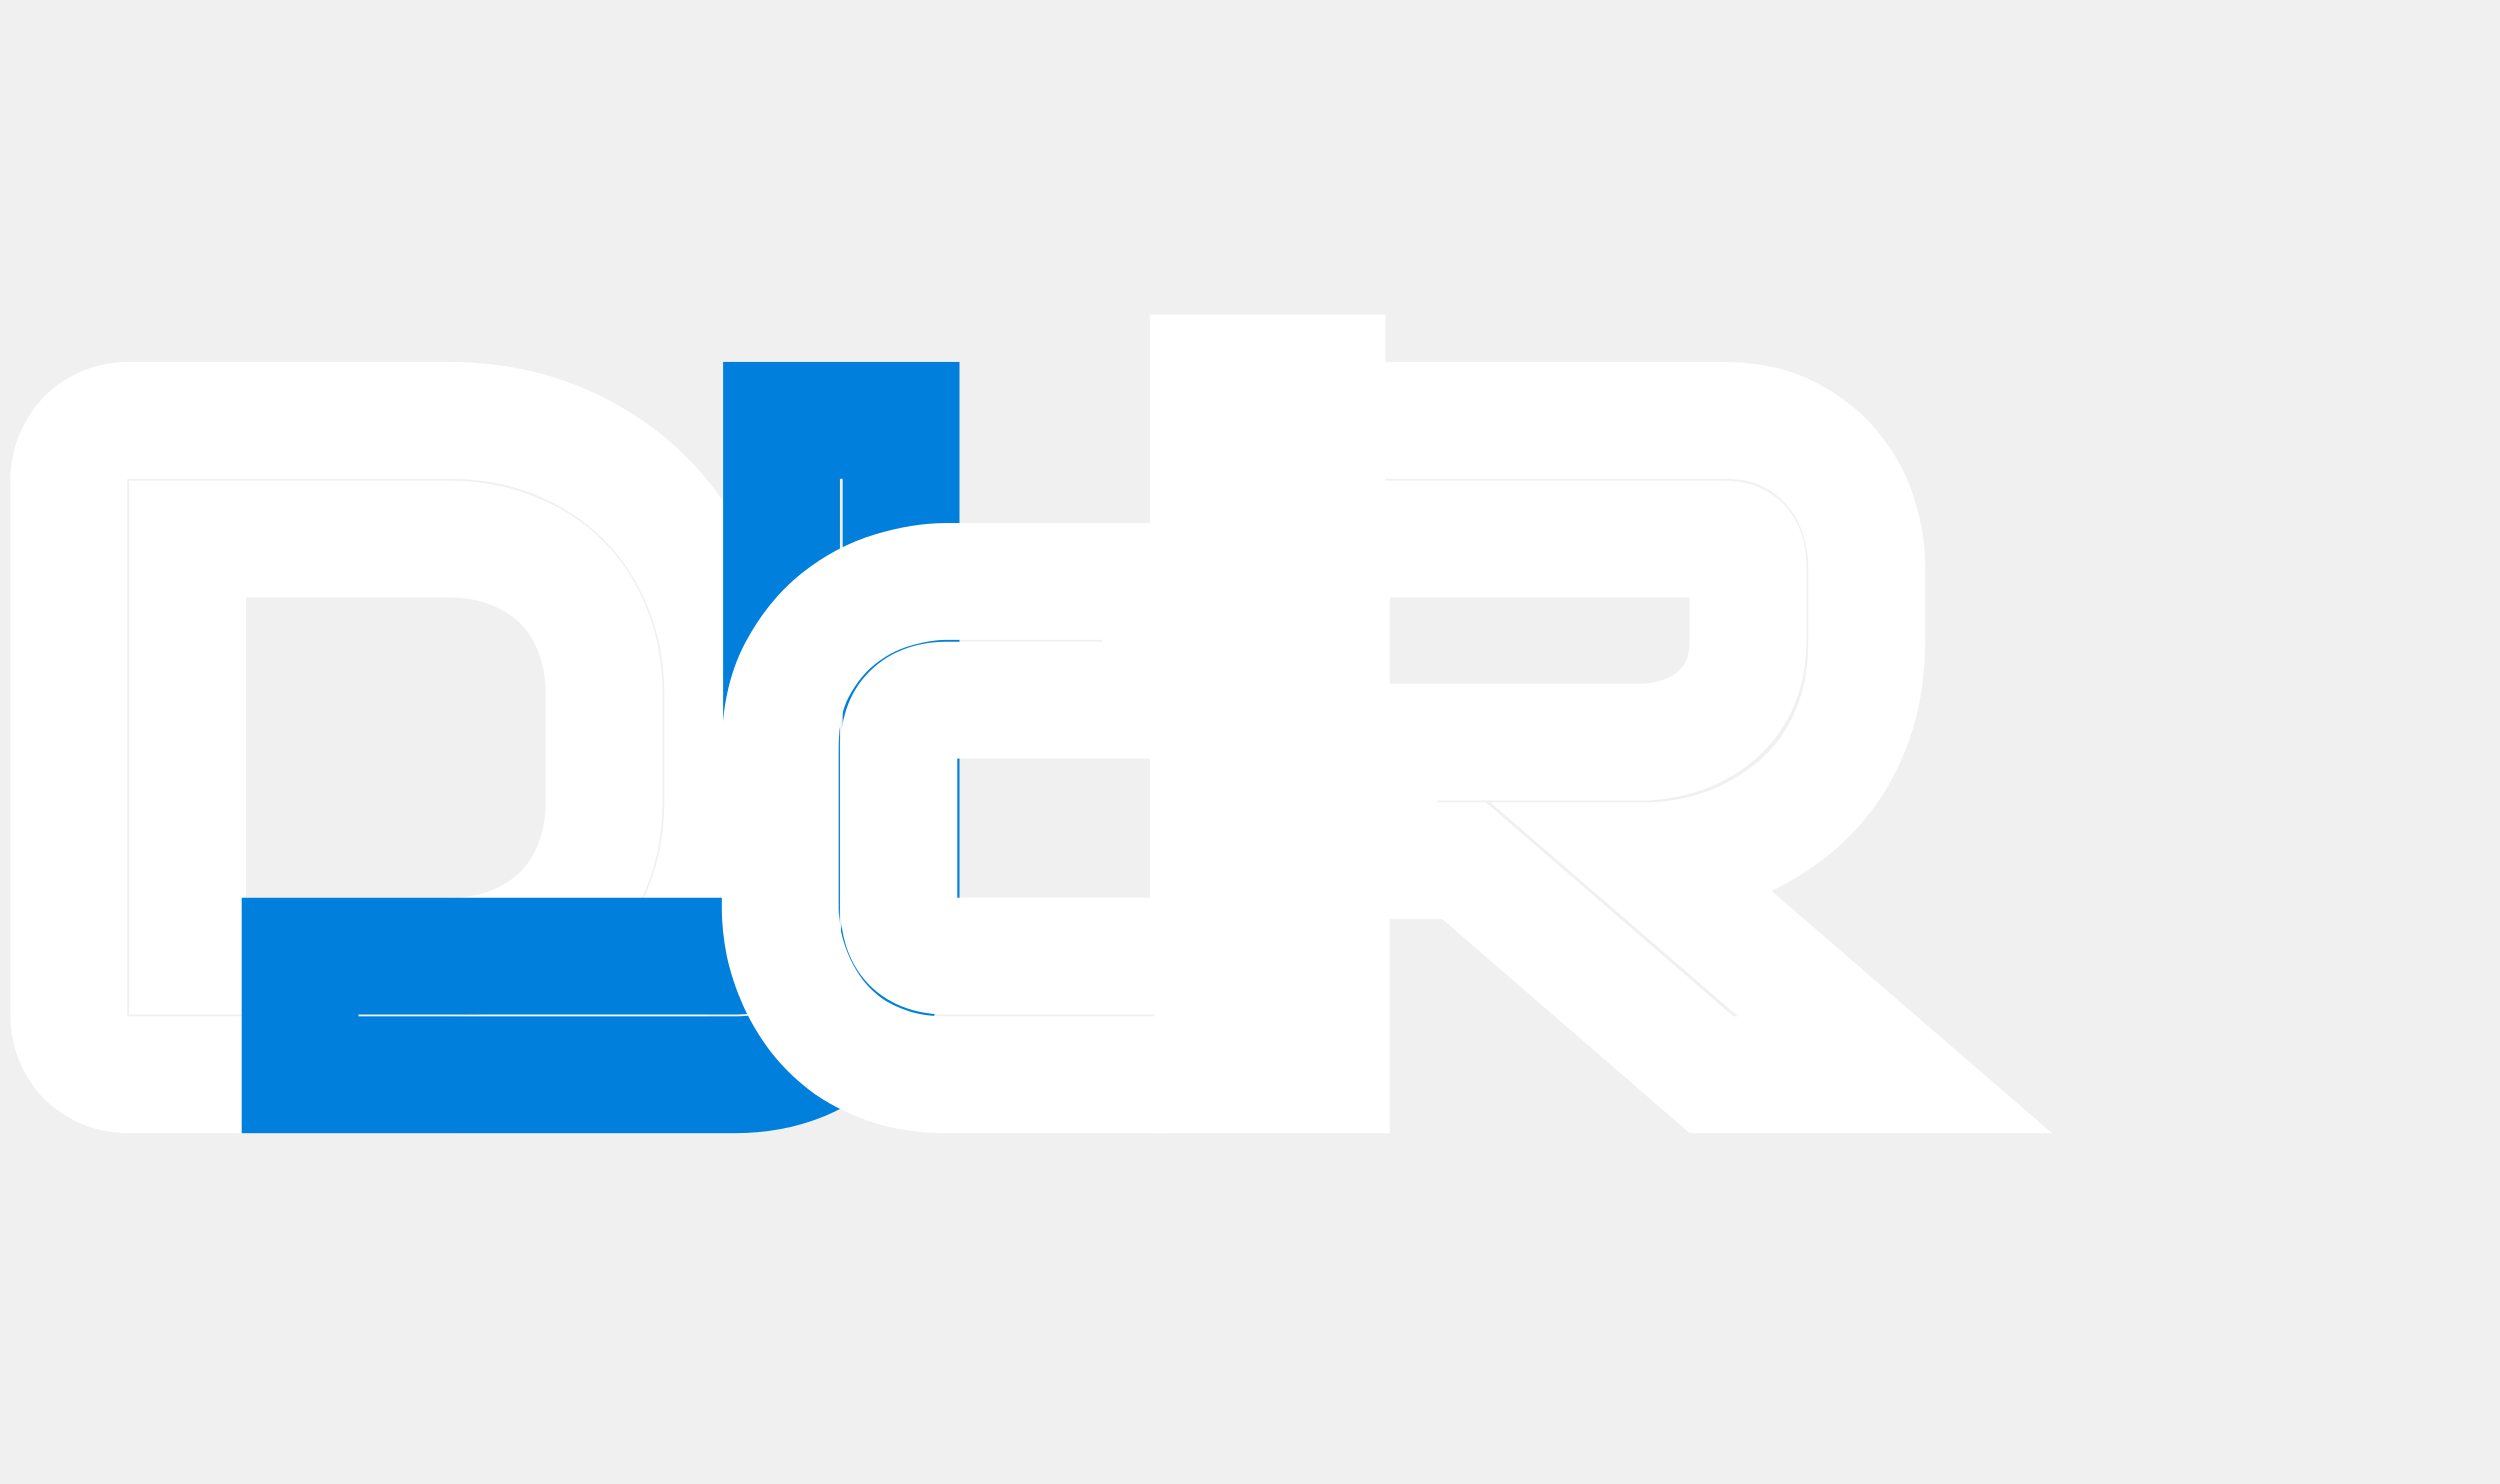
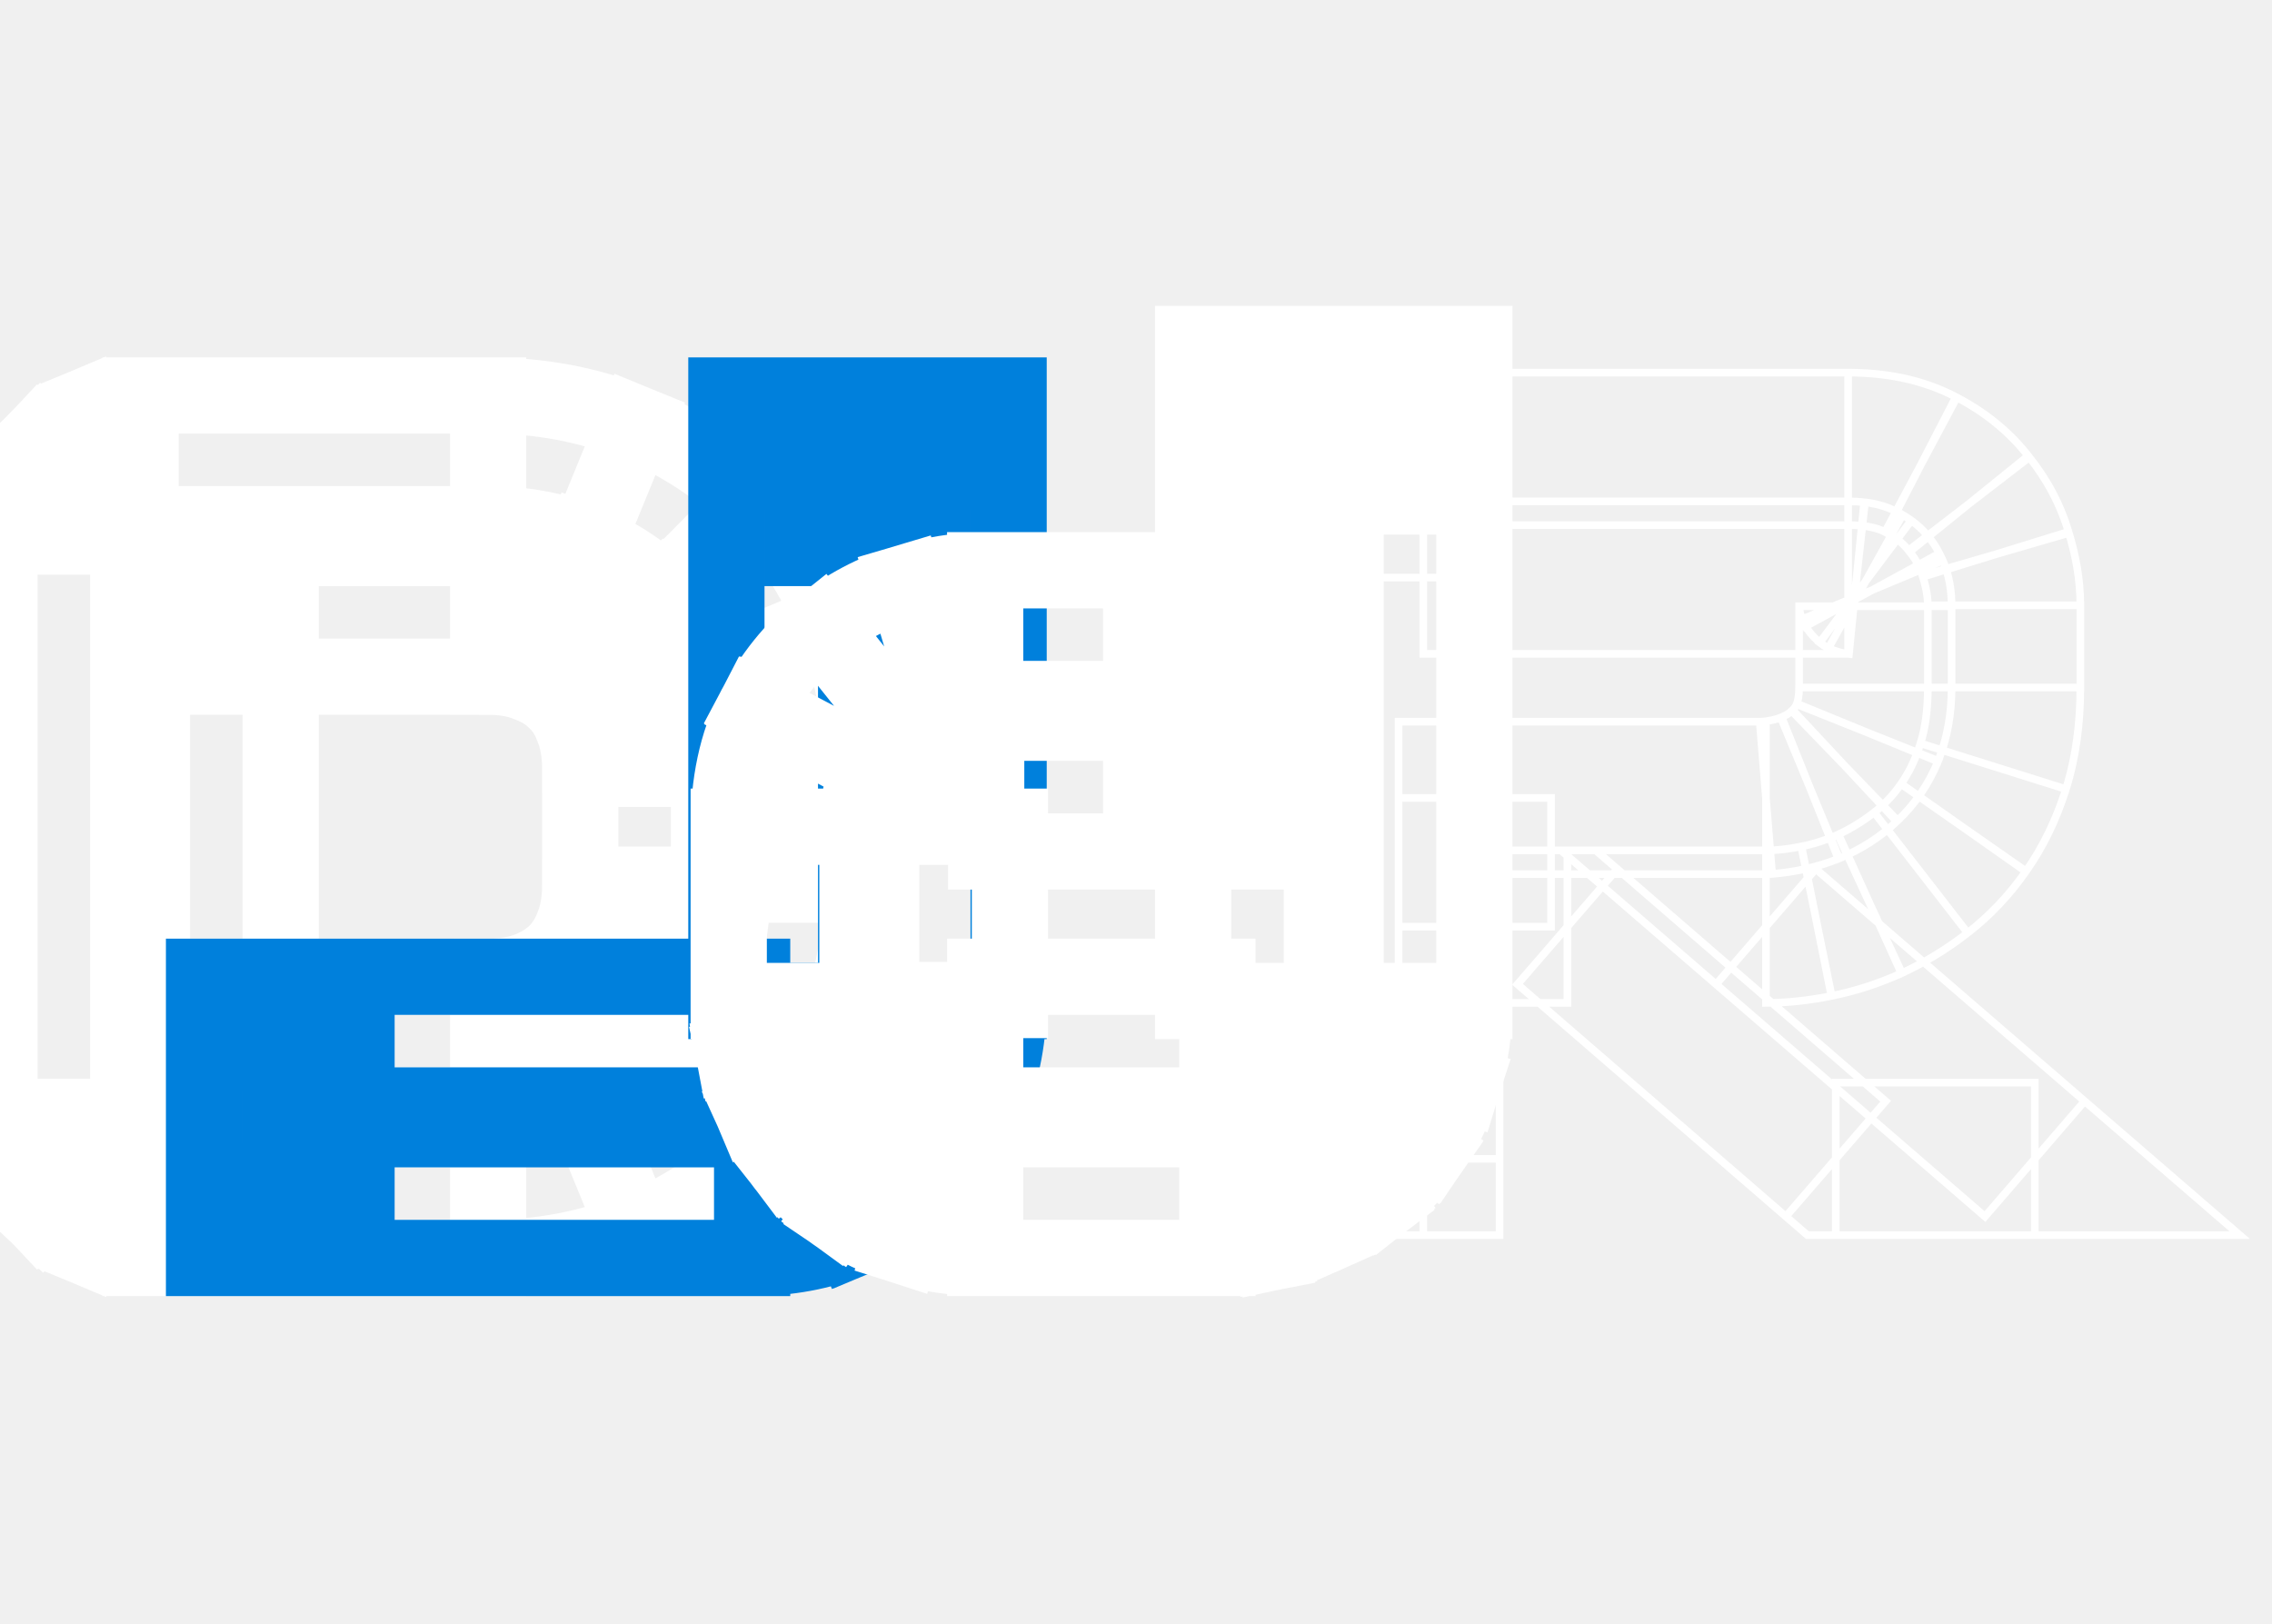
- <svg xmlns="http://www.w3.org/2000/svg" width="214" height="127" viewBox="0 0 214 127" fill="none">
-   <path d="M60.07 77.977L55.457 76.047L55.45 76.065L55.443 76.083L60.07 77.977ZM55.188 85.398L58.701 88.956L58.712 88.945L58.723 88.934L55.188 85.398ZM8.977 91.609L7.053 96.225L8.977 91.609ZM7.336 90.555L3.701 93.988L3.799 94.092L3.903 94.19L7.336 90.555ZM7.336 37.469L3.8 33.933L3.75 33.984L3.701 34.036L7.336 37.469ZM55.188 42.625L51.652 46.16L51.663 46.172L51.674 46.183L55.188 42.625ZM60.07 50.047L55.437 51.925L55.447 51.951L55.457 51.976L60.07 50.047ZM50.734 53.992L46.062 55.772L46.074 55.804L46.087 55.836L50.734 53.992ZM48.039 49.812L44.504 53.348L44.523 53.368L44.544 53.388L48.039 49.812ZM43.82 47.117L41.95 51.754L41.995 51.772L42.04 51.79L43.82 47.117ZM16.047 46.141V41.141H11.047V46.141H16.047ZM16.047 81.844H11.047V86.844H16.047V81.844ZM43.82 80.906L45.625 85.569L45.645 85.561L45.664 85.554L43.82 80.906ZM48.039 78.211L51.535 81.786L51.555 81.766L51.575 81.746L48.039 78.211ZM50.734 74.031L46.087 72.187L46.079 72.207L46.072 72.226L50.734 74.031ZM56.867 68.562C56.867 71.377 56.376 73.852 55.457 76.047L64.683 79.906C66.161 76.372 66.867 72.571 66.867 68.562H56.867ZM55.443 76.083C54.509 78.365 53.242 80.273 51.652 81.863L58.723 88.934C61.299 86.358 63.288 83.317 64.698 79.87L55.443 76.083ZM51.674 81.841C50.082 83.413 48.167 84.676 45.873 85.615L49.659 94.87C53.093 93.465 56.126 91.498 58.701 88.956L51.674 81.841ZM45.873 85.615C43.658 86.52 41.196 87 38.43 87V97C42.383 97 46.144 96.308 49.659 94.87L45.873 85.615ZM38.43 87H11.008V97H38.43V87ZM11.008 87C10.942 87 10.907 86.994 10.897 86.992C10.888 86.99 10.891 86.99 10.9 86.994L7.053 96.225C8.333 96.758 9.67 97 11.008 97V87ZM10.9 86.994C10.805 86.954 10.776 86.926 10.769 86.92L3.903 94.19C4.833 95.069 5.898 95.743 7.053 96.225L10.9 86.994ZM10.971 87.122C10.964 87.115 10.936 87.086 10.897 86.991L1.666 90.837C2.147 91.992 2.822 93.057 3.701 93.988L10.971 87.122ZM10.897 86.991C10.9 87 10.9 87.002 10.898 86.993C10.896 86.983 10.891 86.949 10.891 86.883H0.891C0.891 88.221 1.133 89.557 1.666 90.837L10.897 86.991ZM10.891 86.883V41.102H0.891V86.883H10.891ZM10.891 41.102C10.891 41.06 10.894 41.041 10.895 41.038C10.895 41.036 10.895 41.035 10.897 41.032L1.666 37.186C1.142 38.444 0.891 39.764 0.891 41.102H10.891ZM10.897 41.032C10.936 40.938 10.964 40.909 10.971 40.902L3.701 34.036C2.822 34.966 2.147 36.031 1.666 37.186L10.897 41.032ZM10.871 41.004C10.874 41.002 10.875 41.001 10.874 41.002C10.873 41.003 10.872 41.004 10.871 41.004C10.87 41.004 10.872 41.004 10.875 41.002C10.879 41 10.887 40.996 10.9 40.99L7.053 31.76C5.839 32.266 4.741 32.993 3.8 33.933L10.871 41.004ZM10.9 40.99C10.891 40.994 10.888 40.994 10.897 40.992C10.907 40.99 10.942 40.984 11.008 40.984V30.984C9.67 30.984 8.333 31.226 7.053 31.76L10.9 40.99ZM11.008 40.984H38.43V30.984H11.008V40.984ZM38.43 40.984C41.196 40.984 43.658 41.464 45.873 42.37L49.659 33.114C46.144 31.677 42.383 30.984 38.43 30.984V40.984ZM45.873 42.37C48.154 43.303 50.062 44.57 51.652 46.16L58.723 39.09C56.147 36.513 53.106 34.525 49.659 33.114L45.873 42.37ZM51.674 46.183C53.243 47.732 54.503 49.623 55.437 51.925L64.704 48.168C63.294 44.689 61.299 41.633 58.701 39.067L51.674 46.183ZM55.457 51.976C56.378 54.176 56.867 56.639 56.867 59.422H66.867C66.867 55.434 66.159 51.647 64.683 48.118L55.457 51.976ZM56.867 59.422V68.562H66.867V59.422H56.867ZM56.711 59.422C56.711 56.888 56.292 54.443 55.382 52.148L46.087 55.836C46.478 56.823 46.711 57.998 46.711 59.422H56.711ZM55.407 52.212C54.543 49.944 53.26 47.925 51.535 46.237L44.544 53.388C45.161 53.992 45.676 54.759 46.062 55.772L55.407 52.212ZM51.575 46.277C49.875 44.577 47.86 43.306 45.6 42.445L42.04 51.79C43.062 52.179 43.859 52.704 44.504 53.348L51.575 46.277ZM45.69 42.48C43.406 41.559 40.962 41.141 38.43 41.141V51.141C39.855 51.141 41.006 51.373 41.95 51.754L45.69 42.48ZM38.43 41.141H16.047V51.141H38.43V41.141ZM11.047 46.141V81.844H21.047V46.141H11.047ZM16.047 86.844H38.43V76.844H16.047V86.844ZM38.43 86.844C40.939 86.844 43.359 86.447 45.625 85.569L42.015 76.243C41.053 76.616 39.879 76.844 38.43 76.844V86.844ZM45.664 85.554C47.873 84.677 49.853 83.43 51.535 81.786L44.544 74.636C43.881 75.284 43.048 75.833 41.976 76.259L45.664 85.554ZM51.575 81.746C53.261 80.061 54.532 78.07 55.397 75.836L46.072 72.226C45.686 73.222 45.161 74.018 44.504 74.675L51.575 81.746ZM55.382 75.876C56.295 73.573 56.711 71.114 56.711 68.562H46.711C46.711 70.022 46.475 71.208 46.087 72.187L55.382 75.876ZM56.711 68.562V59.422H46.711V68.562H56.711Z" fill="white" />
-   <path d="M73.109 87.938L69.574 84.402L69.556 84.42L69.538 84.439L73.109 87.938ZM68.617 90.945L70.486 95.583L70.516 95.571L70.545 95.559L68.617 90.945ZM25.688 92H20.688V97H25.688V92ZM25.688 81.844V76.844H20.688V81.844H25.688ZM65.844 80.789L69.379 84.325L69.411 84.293L69.443 84.26L65.844 80.789ZM66.898 35.984V30.984H61.898V35.984H66.898ZM77.133 35.984H82.133V30.984H77.133V35.984ZM72.133 77.742C72.133 79.184 71.886 80.433 71.441 81.537L80.716 85.275C81.677 82.89 82.133 80.362 82.133 77.742H72.133ZM71.441 81.537C70.978 82.685 70.354 83.622 69.574 84.402L76.645 91.473C78.417 89.701 79.772 87.617 80.716 85.275L71.441 81.537ZM69.538 84.439C68.783 85.209 67.854 85.845 66.689 86.332L70.545 95.559C72.87 94.587 74.936 93.218 76.681 91.436L69.538 84.439ZM66.748 86.308C65.651 86.75 64.391 87 62.914 87V97C65.552 97 68.094 96.547 70.486 95.583L66.748 86.308ZM62.914 87H25.688V97H62.914V87ZM30.688 92V81.844H20.688V92H30.688ZM25.688 86.844H62.914V76.844H25.688V86.844ZM62.914 86.844C65.131 86.844 67.512 86.192 69.379 84.325L62.308 77.254C62.5 77.062 62.717 76.938 62.89 76.876C63.044 76.82 63.076 76.844 62.914 76.844V86.844ZM69.443 84.26C71.28 82.354 71.898 79.954 71.898 77.742H61.898C61.898 77.951 61.87 77.961 61.91 77.845C61.931 77.785 61.967 77.7 62.026 77.602C62.086 77.503 62.16 77.406 62.245 77.318L69.443 84.26ZM71.898 77.742V35.984H61.898V77.742H71.898ZM66.898 40.984H77.133V30.984H66.898V40.984ZM72.133 35.984V77.742H82.133V35.984H72.133Z" fill="#0080DC" />
-   <path d="M112.922 82.469L117.683 83.996L117.687 83.983L117.691 83.97L112.922 82.469ZM111.164 86.141L115.26 89.008L115.277 88.984L115.293 88.96L111.164 86.141ZM108.625 88.836L111.642 92.823L111.676 92.797L111.709 92.771L108.625 88.836ZM105.578 90.633L103.568 86.055L103.547 86.064L103.526 86.073L105.578 90.633ZM102.375 91.688L103.333 96.595L103.378 96.586L103.423 96.576L102.375 91.688ZM72.648 89.578L69.714 93.626L69.77 93.668L69.829 93.707L72.648 89.578ZM69.953 87L65.966 90.017L65.992 90.051L66.018 90.084L69.953 87ZM68.156 83.992L63.578 86.002L63.587 86.023L63.597 86.044L68.156 83.992ZM67.102 80.789L62.19 81.725L62.203 81.793L62.218 81.861L67.102 80.789ZM68.195 57.391L63.775 55.054L63.769 55.066L63.762 55.078L68.195 57.391ZM71.75 52.977L74.865 56.888L74.874 56.881L71.75 52.977ZM99.328 49.773H104.328V44.773H99.328V49.773ZM99.328 59.93V64.93H104.328V59.93H99.328ZM78 60.984L81.468 64.586L81.502 64.553L81.535 64.52L78 60.984ZM77.961 80.789L74.359 84.257L74.392 84.291L74.425 84.325L77.961 80.789ZM102.414 80.789L106.016 84.257L102.414 80.789ZM103.43 31.922V26.922H98.43V31.922H103.43ZM113.586 31.922H118.586V26.922H113.586V31.922ZM108.586 77.742C108.586 79.068 108.417 80.126 108.153 80.967L117.691 83.97C118.312 81.999 118.586 79.906 118.586 77.742H108.586ZM108.161 80.942C107.848 81.918 107.462 82.696 107.035 83.321L115.293 88.96C116.325 87.45 117.111 85.78 117.683 83.996L108.161 80.942ZM107.068 83.273C106.61 83.927 106.101 84.461 105.541 84.901L111.709 92.771C113.076 91.7 114.259 90.438 115.26 89.008L107.068 83.273ZM105.608 84.849C104.944 85.351 104.265 85.749 103.568 86.055L107.588 95.211C109.026 94.58 110.378 93.779 111.642 92.823L105.608 84.849ZM103.526 86.073C102.8 86.4 102.068 86.64 101.327 86.799L103.423 96.576C104.869 96.267 106.273 95.803 107.63 95.192L103.526 86.073ZM101.417 86.78C100.626 86.935 99.932 87 99.328 87V97C100.651 97 101.989 96.857 103.333 96.595L101.417 86.78ZM99.328 87H81.008V97H99.328V87ZM81.008 87C79.679 87 78.645 86.831 77.847 86.575L74.793 96.097C76.756 96.727 78.847 97 81.008 97V87ZM77.847 86.575C76.872 86.262 76.093 85.876 75.468 85.449L69.829 93.707C71.339 94.739 73.009 95.525 74.793 96.097L77.847 86.575ZM75.583 85.53C74.899 85.034 74.342 84.495 73.888 83.916L66.018 90.084C67.074 91.432 68.314 92.612 69.714 93.626L75.583 85.53ZM73.94 83.983C73.424 83.301 73.022 82.621 72.716 81.94L63.597 86.044C64.228 87.447 65.023 88.772 65.966 90.017L73.94 83.983ZM72.734 81.982C72.389 81.196 72.144 80.442 71.985 79.717L62.218 81.861C62.527 83.271 62.986 84.653 63.578 86.002L72.734 81.982ZM72.013 79.853C71.853 79.013 71.789 78.314 71.789 77.742H61.789C61.789 79.046 61.933 80.378 62.19 81.725L72.013 79.853ZM71.789 77.742V63.992H61.789V77.742H71.789ZM71.789 63.992C71.789 61.971 72.154 60.612 72.628 59.703L63.762 55.078C62.361 57.763 61.789 60.806 61.789 63.992H71.789ZM72.616 59.727C73.304 58.425 74.071 57.52 74.865 56.888L68.635 49.065C66.616 50.673 65.013 52.711 63.775 55.054L72.616 59.727ZM74.874 56.881C75.83 56.116 76.807 55.61 77.821 55.309L74.975 45.722C72.656 46.411 70.535 47.546 68.626 49.072L74.874 56.881ZM77.821 55.309C79.131 54.92 80.181 54.773 81.008 54.773V44.773C79.022 44.773 77 45.121 74.975 45.722L77.821 55.309ZM81.008 54.773H99.328V44.773H81.008V54.773ZM94.328 49.773V59.93H104.328V49.773H94.328ZM99.328 54.93H81.086V64.93H99.328V54.93ZM81.086 54.93C78.898 54.93 76.404 55.51 74.465 57.449L81.535 64.52C81.425 64.631 81.306 64.722 81.189 64.793C81.074 64.864 80.978 64.903 80.916 64.925C80.8 64.964 80.829 64.93 81.086 64.93V54.93ZM74.532 57.383C72.537 59.303 71.945 61.811 71.945 63.992H81.945C81.945 63.757 81.978 63.754 81.927 63.899C81.868 64.069 81.728 64.335 81.468 64.586L74.532 57.383ZM71.945 63.992V77.664H81.945V63.992H71.945ZM71.945 77.664C71.945 79.799 72.471 82.296 74.359 84.257L81.562 77.321C81.68 77.442 81.771 77.568 81.838 77.683C81.904 77.796 81.939 77.886 81.954 77.935C81.983 78.024 81.945 77.96 81.945 77.664H71.945ZM74.425 84.325C76.348 86.247 78.813 86.844 81.008 86.844V76.844C80.774 76.844 80.76 76.812 80.886 76.855C80.952 76.878 81.049 76.919 81.162 76.989C81.277 77.059 81.391 77.148 81.496 77.254L74.425 84.325ZM81.008 86.844H99.328V76.844H81.008V86.844ZM99.328 86.844C101.495 86.844 104.062 86.286 106.016 84.257L98.812 77.321C99.086 77.037 99.366 76.901 99.518 76.849C99.643 76.806 99.609 76.844 99.328 76.844V86.844ZM106.016 84.257C107.873 82.328 108.43 79.888 108.43 77.742H98.43C98.43 77.993 98.397 78.026 98.432 77.919C98.451 77.861 98.488 77.77 98.554 77.659C98.62 77.547 98.706 77.431 98.812 77.321L106.016 84.257ZM108.43 77.742V31.922H98.43V77.742H108.43ZM103.43 36.922H113.586V26.922H103.43V36.922ZM108.586 31.922V77.742H118.586V31.922H108.586Z" fill="white" />
-   <path d="M156.586 65.867L152.497 62.99L152.492 62.997L152.486 63.005L156.586 65.867ZM149.203 71.883L151.266 76.438L151.285 76.429L151.304 76.42L149.203 71.883ZM144.984 73.25L144.004 68.347L143.995 68.349L143.986 68.351L144.984 73.25ZM141 73.68V68.68H127.562L137.732 77.464L141 73.68ZM162.211 92V97H175.649L165.479 88.216L162.211 92ZM146.508 92L143.236 95.781L144.645 97H146.508V92ZM125.336 73.68L128.608 69.899L127.199 68.68H125.336V73.68ZM118.031 73.68H113.031V78.68H118.031V73.68ZM118.031 63.523V58.523H113.031V63.523H118.031ZM141 63.523V68.523H141.204L141.407 68.507L141 63.523ZM144.477 62.742L146.334 67.385L146.363 67.373L146.392 67.361L144.477 62.742ZM147.211 60.984L143.799 57.329L143.768 57.358L143.738 57.387L147.211 60.984ZM149.008 58.367L153.634 60.265L153.642 60.245L153.65 60.224L149.008 58.367ZM149.398 47.117L144.783 49.04L144.884 49.282L145.009 49.511L149.398 47.117ZM148.852 46.453L145.852 50.453L146.125 50.658L146.423 50.824L148.852 46.453ZM148.148 46.18L147.596 51.149L147.624 51.152L147.651 51.155L148.148 46.18ZM113.969 46.141V41.141H108.969V46.141H113.969ZM113.969 92V97H118.969V92H113.969ZM103.812 92H98.812V97H103.812V92ZM105.258 37.469L101.722 33.933L101.672 33.984L101.623 34.036L105.258 37.469ZM153.227 37.234L150.874 41.646L150.902 41.661L150.931 41.676L153.227 37.234ZM157.016 40.32L153.056 43.373L153.091 43.419L153.127 43.464L157.016 40.32ZM159.125 44.305L154.324 45.701L154.336 45.741L154.348 45.781L159.125 44.305ZM154.789 54.812C154.789 56.726 154.552 58.277 154.16 59.524L163.7 62.523C164.453 60.124 164.789 57.534 164.789 54.812H154.789ZM154.16 59.524C153.724 60.91 153.159 62.049 152.497 62.99L160.675 68.745C161.992 66.873 162.989 64.783 163.7 62.523L154.16 59.524ZM152.486 63.005C151.799 63.99 151.024 64.803 150.162 65.471L156.291 73.373C157.981 72.062 159.446 70.505 160.686 68.729L152.486 63.005ZM150.162 65.471C149.172 66.239 148.152 66.859 147.103 67.346L151.304 76.42C153.066 75.604 154.729 74.584 156.291 73.373L150.162 65.471ZM147.141 67.328C146.094 67.802 145.05 68.138 144.004 68.347L145.965 78.153C147.784 77.789 149.552 77.213 151.266 76.438L147.141 67.328ZM143.986 68.351C142.861 68.58 141.87 68.68 141 68.68V78.68C142.63 78.68 144.295 78.493 145.982 78.149L143.986 68.351ZM137.732 77.464L158.943 95.784L165.479 88.216L144.268 69.896L137.732 77.464ZM162.211 87H146.508V97H162.211V87ZM149.78 88.219L128.608 69.899L122.064 77.461L143.236 95.781L149.78 88.219ZM125.336 68.68H118.031V78.68H125.336V68.68ZM123.031 73.68V63.523H113.031V73.68H123.031ZM118.031 68.523H141V58.523H118.031V68.523ZM141.407 68.507C143.112 68.368 144.768 68.011 146.334 67.385L142.62 58.1C142.102 58.307 141.44 58.471 140.593 58.54L141.407 68.507ZM146.392 67.361C147.98 66.703 149.435 65.788 150.684 64.581L143.738 57.387C143.477 57.639 143.109 57.897 142.561 58.123L146.392 67.361ZM150.623 64.64C151.945 63.405 152.951 61.928 153.634 60.265L144.382 56.469C144.231 56.837 144.039 57.105 143.799 57.329L150.623 64.64ZM153.65 60.224C154.342 58.494 154.633 56.662 154.633 54.812H144.633C144.633 55.619 144.507 56.157 144.365 56.51L153.65 60.224ZM154.633 54.812V48.406H144.633V54.812H154.633ZM154.633 48.406C154.633 47.542 154.543 46.108 153.788 44.723L145.009 49.511C144.762 49.058 144.681 48.693 144.655 48.549C144.627 48.394 144.633 48.333 144.633 48.406H154.633ZM154.014 45.194C153.567 44.121 152.732 42.889 151.28 42.082L146.423 50.824C145.44 50.278 144.97 49.489 144.783 49.04L154.014 45.194ZM151.852 42.453C150.91 41.747 149.809 41.321 148.646 41.205L147.651 51.155C147.009 51.091 146.377 50.847 145.852 50.453L151.852 42.453ZM148.701 41.21C148.306 41.166 147.899 41.141 147.484 41.141V51.141C147.486 51.141 147.522 51.141 147.596 51.149L148.701 41.21ZM147.484 41.141H113.969V51.141H147.484V41.141ZM108.969 46.141V92H118.969V46.141H108.969ZM113.969 87H103.812V97H113.969V87ZM108.812 92V41.102H98.812V92H108.812ZM108.812 41.102C108.812 41.06 108.816 41.041 108.817 41.038C108.817 41.036 108.817 41.035 108.819 41.032L99.588 37.186C99.064 38.444 98.812 39.764 98.812 41.102H108.812ZM108.819 41.032C108.858 40.938 108.886 40.909 108.893 40.902L101.623 34.036C100.744 34.966 100.069 36.031 99.588 37.186L108.819 41.032ZM108.793 41.004C108.796 41.002 108.796 41.001 108.796 41.002C108.795 41.003 108.794 41.004 108.793 41.004C108.792 41.004 108.794 41.004 108.797 41.002C108.801 41 108.809 40.996 108.822 40.99L104.975 31.76C103.761 32.266 102.663 32.993 101.722 33.933L108.793 41.004ZM108.822 40.99C108.813 40.994 108.81 40.994 108.819 40.992C108.829 40.99 108.864 40.984 108.93 40.984V30.984C107.592 30.984 106.255 31.226 104.975 31.76L108.822 40.99ZM108.93 40.984H147.484V30.984H108.93V40.984ZM147.484 40.984C149.153 40.984 150.21 41.292 150.874 41.646L155.58 32.823C153.119 31.51 150.347 30.984 147.484 30.984V40.984ZM150.931 41.676C151.919 42.187 152.587 42.766 153.056 43.373L160.976 37.268C159.517 35.375 157.659 33.897 155.522 32.792L150.931 41.676ZM153.127 43.464C153.723 44.201 154.103 44.941 154.324 45.701L163.926 42.908C163.314 40.804 162.287 38.888 160.904 37.177L153.127 43.464ZM154.348 45.781C154.671 46.827 154.789 47.667 154.789 48.328H164.789C164.789 46.489 164.464 44.647 163.902 42.828L154.348 45.781ZM154.789 48.328V54.812H164.789V48.328H154.789Z" fill="white" />
+ <svg xmlns="http://www.w3.org/2000/svg" width="298" height="213" viewBox="0 0 298 213" fill="none">
+   <path d="M100.004 131.686L90.779 127.828L90.764 127.864L90.749 127.9L100.004 131.686ZM91.887 144.025L98.913 151.14L98.936 151.118L98.958 151.096L91.887 144.025ZM15.061 154.351L11.215 163.581L15.061 154.351ZM12.334 152.597L5.063 159.463L5.26 159.671L5.467 159.867L12.334 152.597ZM12.334 64.342L5.262 57.271L5.161 57.372L5.063 57.476L12.334 64.342ZM91.887 72.914L84.816 79.985L84.838 80.007L84.86 80.029L91.887 72.914ZM100.004 85.253L90.737 89.01L90.757 89.061L90.779 89.111L100.004 85.253ZM84.483 91.812L75.138 95.372L75.163 95.436L75.189 95.501L84.483 91.812ZM80.002 84.863L72.931 91.934L72.971 91.974L73.011 92.013L80.002 84.863ZM72.989 80.382L69.249 89.657L69.339 89.693L69.429 89.727L72.989 80.382ZM26.815 78.759V68.759H16.815V78.759H26.815ZM26.815 138.115H16.815V148.115H26.815V138.115ZM72.989 136.557L76.599 145.882L76.638 145.867L76.677 145.852L72.989 136.557ZM80.002 132.076L86.994 139.226L87.034 139.186L87.073 139.147L80.002 132.076ZM84.483 125.127L75.189 121.438L75.173 121.478L75.158 121.517L84.483 125.127ZM92.992 116.035C92.992 120.513 92.211 124.403 90.779 127.828L109.23 135.544C111.781 129.444 112.992 122.9 112.992 116.035H92.992ZM90.749 127.9C89.278 131.496 87.293 134.476 84.816 136.954L98.958 151.096C103.407 146.646 106.835 141.401 109.26 135.472L90.749 127.9ZM84.86 136.91C82.379 139.36 79.384 141.34 75.761 142.822L83.334 161.333C89.236 158.919 94.467 155.53 98.913 151.14L84.86 136.91ZM75.761 142.822C72.3 144.238 68.425 145 64.027 145V165C70.799 165 77.271 163.814 83.334 161.333L75.761 142.822ZM64.027 145H18.438V165H64.027V145ZM18.438 145C18.429 145 18.479 144.999 18.573 145.018C18.669 145.036 18.785 145.069 18.907 145.12L11.215 163.581C13.564 164.56 16.008 165 18.438 165V145ZM18.907 145.12C18.907 145.12 18.917 145.124 18.935 145.133C18.953 145.143 18.978 145.157 19.007 145.176C19.069 145.215 19.136 145.267 19.2 145.327L5.467 159.867C7.17 161.475 9.115 162.707 11.215 163.581L18.907 145.12ZM19.604 145.731C19.664 145.795 19.715 145.862 19.755 145.923C19.774 145.953 19.788 145.977 19.797 145.996C19.807 146.014 19.811 146.024 19.811 146.023L1.349 153.716C2.224 155.815 3.455 157.761 5.063 159.463L19.604 145.731ZM19.811 146.023C19.862 146.146 19.895 146.262 19.913 146.358C19.931 146.452 19.931 146.501 19.931 146.493H-0.069C-0.069 148.923 0.371 151.367 1.349 153.716L19.811 146.023ZM19.931 146.493V70.381H-0.069V146.493H19.931ZM19.931 70.381C19.931 70.418 19.927 70.495 19.906 70.601C19.885 70.708 19.852 70.816 19.811 70.915L1.349 63.223C0.389 65.528 -0.069 67.944 -0.069 70.381H19.931ZM19.811 70.915C19.811 70.915 19.807 70.925 19.797 70.943C19.788 70.962 19.774 70.986 19.755 71.016C19.715 71.077 19.664 71.144 19.604 71.208L5.063 57.476C3.455 59.178 2.224 61.124 1.349 63.223L19.811 70.915ZM19.405 71.413C19.333 71.485 19.245 71.558 19.147 71.623C19.049 71.688 18.965 71.73 18.907 71.754L11.215 53.293C8.996 54.217 6.985 55.548 5.262 57.271L19.405 71.413ZM18.907 71.754C18.785 71.805 18.669 71.838 18.573 71.856C18.479 71.874 18.429 71.874 18.438 71.874V51.874C16.008 51.874 13.564 52.314 11.215 53.293L18.907 71.754ZM18.438 71.874H64.027V51.874H18.438V71.874ZM64.027 71.874C68.425 71.874 72.3 72.636 75.761 74.052L83.334 55.541C77.271 53.06 70.799 51.874 64.027 51.874V71.874ZM75.761 74.052C79.358 75.523 82.338 77.508 84.816 79.985L98.958 65.843C94.508 61.393 89.263 57.966 83.334 55.541L75.761 74.052ZM84.86 80.029C87.294 82.433 89.266 85.381 90.737 89.01L109.272 81.496C106.847 75.514 103.406 70.236 98.913 65.799L84.86 80.029ZM90.779 89.111C92.215 92.545 92.992 96.415 92.992 100.839H112.992C112.992 94.007 111.777 87.486 109.23 81.395L90.779 89.111ZM92.992 100.839V116.035H112.992V100.839H92.992ZM96.107 100.839C96.107 96.438 95.38 92.159 93.778 88.124L75.189 95.501C75.752 96.92 76.107 98.659 76.107 100.839H96.107ZM93.828 88.252C92.311 84.269 90.049 80.701 86.994 77.713L73.011 92.013C73.852 92.835 74.578 93.899 75.138 95.372L93.828 88.252ZM87.073 77.792C84.07 74.788 80.514 72.548 76.549 71.037L69.429 89.727C70.918 90.295 72.039 91.042 72.931 91.934L87.073 77.792ZM76.728 71.108C72.704 69.485 68.425 68.759 64.027 68.759V88.759C66.21 88.759 67.905 89.115 69.249 89.657L76.728 71.108ZM64.027 68.759H26.815V88.759H64.027V68.759ZM16.815 78.759V138.115H36.815V78.759H16.815ZM26.815 148.115H64.027V128.115H26.815V148.115ZM64.027 148.115C68.377 148.115 72.611 147.426 76.599 145.882L69.379 127.231C67.999 127.765 66.257 128.115 64.027 128.115V148.115ZM76.677 145.852C80.541 144.318 84.026 142.127 86.994 139.226L73.011 124.926C72.082 125.834 70.891 126.63 69.3 127.262L76.677 145.852ZM87.073 139.147C90.05 136.17 92.29 132.66 93.809 128.737L75.158 121.517C74.598 122.962 73.851 124.085 72.931 125.005L87.073 139.147ZM93.778 128.815C95.385 124.765 96.107 120.461 96.107 116.035H76.107C76.107 118.276 75.746 120.034 75.189 121.438L93.778 128.815ZM96.107 116.035V100.839H76.107V116.035H96.107Z" stroke="white" stroke-width="10px" />
+   <path d="M115.601 148.246L108.53 141.175L108.493 141.211L108.457 141.248L115.601 148.246ZM108.132 153.247L111.87 162.522L111.929 162.498L111.988 162.473L108.132 153.247ZM36.762 155H26.762V165H36.762V155ZM36.762 138.115V128.115H26.762V138.115H36.762ZM103.521 136.362L110.593 143.433L110.657 143.369L110.72 143.303L103.521 136.362ZM105.275 61.874V51.874H95.275V61.874H105.275ZM122.29 61.874H132.29V51.874H122.29V61.874ZM112.29 131.296C112.29 133.495 111.914 135.354 111.261 136.975L129.811 144.451C131.496 140.27 132.29 135.851 132.29 131.296H112.29ZM111.261 136.975C110.573 138.682 109.659 140.045 108.53 141.175L122.672 155.317C125.785 152.204 128.161 148.545 129.811 144.451L111.261 136.975ZM108.457 141.248C107.369 142.359 106.017 143.293 104.276 144.02L111.988 162.473C116.049 160.776 119.676 158.376 122.744 155.244L108.457 141.248ZM104.395 143.971C102.789 144.619 100.911 145 98.651 145V165C103.232 165 107.675 164.213 111.87 162.522L104.395 143.971ZM98.651 145H36.762V165H98.651V145ZM46.762 155V138.115H26.762V155H46.762ZM36.762 148.115H98.651V128.115H36.762V148.115ZM98.651 148.115C102.662 148.115 107.095 146.931 110.593 143.433L96.45 129.291C96.953 128.789 97.529 128.452 98.04 128.268C98.511 128.098 98.764 128.115 98.651 128.115V148.115ZM110.72 143.303C114.157 139.739 115.275 135.281 115.275 131.296H95.275C95.275 131.493 95.247 131.319 95.387 130.915C95.54 130.472 95.838 129.923 96.323 129.42L110.72 143.303ZM115.275 131.296V61.874H95.275V131.296H115.275ZM105.275 71.874H122.29V51.874H105.275V71.874ZM112.29 61.874V131.296H132.29V61.874H112.29Z" stroke="#0080DC" stroke-width="10px" />
+   <path d="M257.537 108.554L249.359 102.799L249.348 102.815L249.337 102.83L257.537 108.554ZM245.263 118.555L249.388 127.665L249.426 127.647L249.464 127.63L245.263 118.555ZM238.249 120.828L236.288 111.022L236.27 111.026L236.253 111.029L238.249 120.828ZM231.625 121.542V111.542H204.749L225.088 129.11L231.625 121.542ZM266.888 152V162H293.765L273.425 144.432L266.888 152ZM240.782 152L234.238 159.562L237.056 162H240.782V152ZM205.583 121.542L212.127 113.981L209.309 111.542H205.583V121.542ZM193.439 121.542H183.439V131.542H193.439V121.542ZM193.439 104.658V94.658H183.439V104.658H193.439ZM231.625 104.658V114.658H232.032L232.439 114.625L231.625 104.658ZM237.405 103.359L241.119 112.644L241.177 112.62L241.235 112.596L237.405 103.359ZM241.951 100.437L235.128 93.126L235.066 93.184L235.005 93.243L241.951 100.437ZM244.938 96.085L254.19 99.881L254.206 99.84L254.223 99.799L244.938 96.085ZM245.587 77.382L236.357 81.228L236.558 81.712L236.808 82.171L245.587 77.382ZM244.678 76.278L238.678 84.278L239.225 84.688L239.822 85.02L244.678 76.278ZM243.509 75.824L242.405 85.763L242.46 85.769L242.514 85.774L243.509 75.824ZM186.686 75.759V65.759H176.686V75.759H186.686ZM186.686 152V162H196.686V152H186.686ZM169.801 152H159.801V162H169.801V152ZM172.204 61.342L165.133 54.271L165.032 54.372L164.933 54.476L172.204 61.342ZM251.952 60.952L247.246 69.776L247.303 69.806L247.361 69.836L251.952 60.952ZM258.251 66.082L250.331 72.188L250.402 72.279L250.475 72.37L258.251 66.082ZM261.758 72.707L252.156 75.5L252.179 75.58L252.204 75.66L261.758 72.707ZM252.862 90.176C252.862 93.221 252.484 95.624 251.893 97.503L270.973 103.5C272.287 99.318 272.862 94.837 272.862 90.176H252.862ZM251.893 97.503C251.216 99.659 250.348 101.393 249.359 102.799L265.715 114.309C268.015 111.04 269.745 107.406 270.973 103.5L251.893 97.503ZM249.337 102.83C248.287 104.334 247.115 105.56 245.823 106.562L258.08 122.366C261.031 120.078 263.582 117.364 265.736 114.278L249.337 102.83ZM245.823 106.562C244.273 107.764 242.687 108.728 241.061 109.481L249.464 127.63C252.514 126.218 255.387 124.454 258.08 122.366L245.823 106.562ZM241.138 109.446C239.51 110.183 237.896 110.701 236.288 111.022L240.21 130.634C243.364 130.003 246.427 129.006 249.388 127.665L241.138 109.446ZM236.253 111.029C234.478 111.391 232.943 111.542 231.625 111.542V131.542C234.463 131.542 237.345 131.218 240.245 130.627L236.253 111.029ZM225.088 129.11L260.352 159.568L273.425 144.432L238.162 113.975L225.088 129.11ZM266.888 142H240.782V162H266.888V142ZM247.325 144.438L212.127 113.981L199.04 129.104L234.238 159.562L247.325 144.438ZM205.583 111.542H193.439V131.542H205.583V111.542ZM203.439 121.542V104.658H183.439V121.542H203.439ZM193.439 114.658H231.625V94.658H193.439V114.658ZM232.439 114.625C235.418 114.381 238.339 113.755 241.119 112.644L233.691 94.074C233.007 94.348 232.075 94.588 230.811 94.691L232.439 114.625ZM241.235 112.596C244.05 111.429 246.653 109.797 248.897 107.631L235.005 93.243C234.738 93.501 234.309 93.817 233.575 94.121L241.235 112.596ZM248.774 107.747C251.155 105.525 252.965 102.865 254.19 99.881L235.686 92.29C235.525 92.683 235.344 92.924 235.128 93.126L248.774 107.747ZM254.223 99.799C255.466 96.691 255.977 93.427 255.977 90.176H235.977C235.977 91.341 235.795 92.017 235.653 92.371L254.223 99.799ZM255.977 90.176V79.525H235.977V90.176H255.977ZM255.977 79.525C255.977 77.991 255.824 75.266 254.366 72.594L236.808 82.171C236.287 81.216 236.107 80.425 236.041 80.064C235.971 79.682 235.977 79.475 235.977 79.525H255.977ZM254.818 73.536C253.968 71.495 252.36 69.106 249.535 67.537L239.822 85.02C237.775 83.883 236.774 82.231 236.357 81.228L254.818 73.536ZM250.678 68.278C248.865 66.918 246.743 66.097 244.504 65.873L242.514 85.774C241.142 85.637 239.799 85.119 238.678 84.278L250.678 68.278ZM244.614 65.885C243.904 65.806 243.165 65.759 242.405 65.759V85.759C242.371 85.759 242.353 85.758 242.354 85.758C242.355 85.758 242.371 85.759 242.405 85.763L244.614 65.885ZM242.405 65.759H186.686V85.759H242.405V65.759ZM176.686 75.759V152H196.686V75.759H176.686ZM186.686 142H169.801V162H186.686V142ZM179.801 152V67.381H159.801V152H179.801ZM179.801 67.381C179.801 67.418 179.797 67.495 179.776 67.601C179.755 67.708 179.722 67.816 179.681 67.915L161.219 60.223C160.259 62.528 159.801 64.944 159.801 67.381H179.801ZM179.681 67.915C179.681 67.915 179.677 67.925 179.667 67.943C179.658 67.962 179.644 67.986 179.625 68.016C179.585 68.077 179.534 68.144 179.474 68.208L164.933 54.476C163.325 56.178 162.094 58.124 161.219 60.223L179.681 67.915ZM179.275 68.413C179.203 68.485 179.115 68.558 179.017 68.623C178.919 68.688 178.835 68.73 178.777 68.754L171.085 50.293C168.867 51.217 166.855 52.548 165.133 54.271L179.275 68.413ZM178.777 68.754C178.655 68.805 178.539 68.838 178.443 68.856C178.349 68.874 178.3 68.874 178.308 68.874V48.874C175.878 48.874 173.434 49.314 171.085 50.293L178.777 68.754ZM178.308 68.874H242.405V48.874H178.308V68.874ZM242.405 68.874C244.977 68.874 246.445 69.349 247.246 69.776L256.658 52.129C252.263 49.785 247.367 48.874 242.405 48.874V68.874ZM247.361 69.836C248.809 70.584 249.72 71.395 250.331 72.188L266.171 59.977C263.578 56.614 260.29 54.004 256.542 52.068L247.361 69.836ZM250.475 72.37C251.332 73.43 251.854 74.462 252.156 75.5L271.36 69.913C270.276 66.188 268.46 62.804 266.027 59.795L250.475 72.37ZM252.204 75.66C252.701 77.269 252.862 78.495 252.862 79.395H272.862C272.862 76.14 272.287 72.907 271.312 69.754L252.204 75.66ZM252.862 79.395V90.176H272.862V79.395H252.862Z" stroke="white" />
+   <path d="M182.276 139.154L191.799 142.209L191.807 142.183L191.815 142.157L182.276 139.154ZM179.354 145.259L187.546 150.993L187.579 150.946L187.612 150.898L179.354 145.259ZM175.133 149.74L181.167 157.714L181.235 157.663L181.302 157.61L175.133 149.74ZM170.067 152.727L166.047 143.571L166.006 143.589L165.964 143.608L170.067 152.727ZM164.742 154.48L166.657 164.295L166.748 164.278L166.837 164.258L164.742 154.48ZM115.322 150.974L109.452 159.07L109.566 159.152L109.682 159.232L115.322 150.974ZM110.841 146.688L102.867 152.722L102.918 152.79L102.97 152.856L110.841 146.688ZM107.854 141.687L98.697 145.707L98.716 145.749L98.734 145.791L107.854 141.687ZM106.1 136.362L96.277 138.233L96.303 138.37L96.333 138.506L106.1 136.362ZM107.918 97.462L99.078 92.789L99.065 92.812L99.053 92.836L107.918 97.462ZM113.828 90.124L120.057 97.946L120.066 97.939L120.075 97.932L113.828 90.124ZM159.677 84.798H169.677V74.798H159.677V84.798ZM159.677 101.683V111.683H169.677V101.683H159.677ZM124.219 103.437L131.155 110.64L131.223 110.574L131.29 110.508L124.219 103.437ZM124.154 136.362L116.951 143.298L117.016 143.366L117.083 143.433L124.154 136.362ZM164.807 136.362L172.01 143.298L164.807 136.362ZM166.496 55.12V45.12H156.496V55.12H166.496ZM183.38 55.12H193.38V45.12H183.38V55.12ZM173.38 131.296C173.38 133.36 173.118 134.944 172.738 136.151L191.815 142.157C192.907 138.688 193.38 135.034 193.38 131.296H173.38ZM172.754 136.1C172.278 137.586 171.703 138.73 171.096 139.619L187.612 150.898C189.429 148.237 190.803 145.312 191.799 142.209L172.754 136.1ZM171.162 139.524C170.493 140.479 169.76 141.245 168.964 141.869L181.302 157.61C183.709 155.723 185.791 153.502 187.546 150.993L171.162 139.524ZM169.098 141.766C168.097 142.524 167.082 143.117 166.047 143.571L174.087 161.883C176.603 160.779 178.965 159.38 181.167 157.714L169.098 141.766ZM165.964 143.608C164.863 144.103 163.76 144.464 162.647 144.702L166.837 164.258C169.361 163.718 171.809 162.909 174.171 161.846L165.964 143.608ZM162.827 144.666C161.604 144.904 160.56 145 159.677 145V165C161.998 165 164.331 164.749 166.657 164.295L162.827 144.666ZM159.677 145H129.219V165H159.677V145ZM129.219 145C127.151 145 125.611 144.736 124.481 144.374L118.372 163.418C121.831 164.528 125.486 165 129.219 165V145ZM124.481 144.374C122.995 143.897 121.85 143.323 120.961 142.716L109.682 159.232C112.343 161.049 115.269 162.423 118.372 163.418L124.481 144.374ZM121.191 142.878C120.175 142.14 119.364 141.352 118.711 140.519L102.97 152.856C104.828 155.227 107.005 157.296 109.452 159.07L121.191 142.878ZM118.815 140.653C118.03 139.615 117.427 138.592 116.973 137.583L98.734 145.791C99.839 148.245 101.228 150.556 102.867 152.722L118.815 140.653ZM117.01 137.667C116.478 136.456 116.107 135.308 115.868 134.218L96.333 138.506C96.873 140.966 97.67 143.368 98.697 145.707L117.01 137.667ZM115.923 134.491C115.673 133.178 115.581 132.123 115.581 131.296H95.581C95.581 133.587 95.834 135.909 96.277 138.233L115.923 134.491ZM115.581 131.296V108.437H95.581V131.296H115.581ZM115.581 108.437C115.581 105.273 116.153 103.298 116.784 102.088L99.053 92.836C96.567 97.6 95.581 102.943 95.581 108.437H115.581ZM116.759 102.135C117.811 100.145 118.945 98.832 120.057 97.946L107.599 82.301C104.035 85.138 101.229 88.718 99.078 92.789L116.759 102.135ZM120.075 97.932C121.504 96.789 122.936 96.054 124.402 95.619L118.71 76.446C114.634 77.656 110.914 79.648 107.581 82.315L120.075 97.932ZM124.402 95.619C126.458 95.008 128.041 94.798 129.219 94.798V74.798C125.722 74.798 122.196 75.411 118.71 76.446L124.402 95.619ZM129.219 94.798H159.677V74.798H129.219V94.798ZM149.677 84.798V101.683H169.677V84.798H149.677ZM159.677 91.683H129.349V111.683H159.677V91.683ZM129.349 91.683C125.43 91.683 120.789 92.724 117.148 96.365L131.29 110.508C130.697 111.101 130.065 111.429 129.612 111.584C129.206 111.723 129.065 111.683 129.349 111.683V91.683ZM117.282 96.233C113.531 99.846 112.465 104.522 112.465 108.437H132.465C132.465 108.19 132.501 108.382 132.34 108.84C132.162 109.349 131.794 110.024 131.155 110.64L117.282 96.233ZM112.465 108.437V131.167H132.465V108.437H112.465ZM112.465 131.167C112.465 134.971 113.402 139.613 116.951 143.298L131.357 129.425C131.966 130.058 132.269 130.698 132.398 131.095C132.512 131.448 132.465 131.524 132.465 131.167H112.465ZM117.083 143.433C120.69 147.04 125.278 148.115 129.219 148.115V128.115C128.976 128.115 129.145 128.081 129.568 128.227C130.036 128.389 130.654 128.72 131.225 129.291L117.083 143.433ZM129.219 148.115H159.677V128.115H129.219V148.115ZM159.677 148.115C163.545 148.115 168.331 147.119 172.01 143.298L157.604 129.425C158.265 128.739 158.97 128.377 159.446 128.214C159.87 128.07 160.006 128.115 159.677 128.115V148.115ZM172.01 143.298C175.497 139.678 176.496 135.14 176.496 131.296H156.496C156.496 131.574 156.458 131.443 156.587 131.056C156.73 130.627 157.037 130.014 157.604 129.425L172.01 143.298ZM176.496 131.296V55.12H156.496V131.296H176.496ZM166.496 65.12H183.38V45.12H166.496V65.12ZM173.38 55.12V131.296H193.38V55.12H173.38Z" stroke="white" stroke-width="10px" />
</svg>
